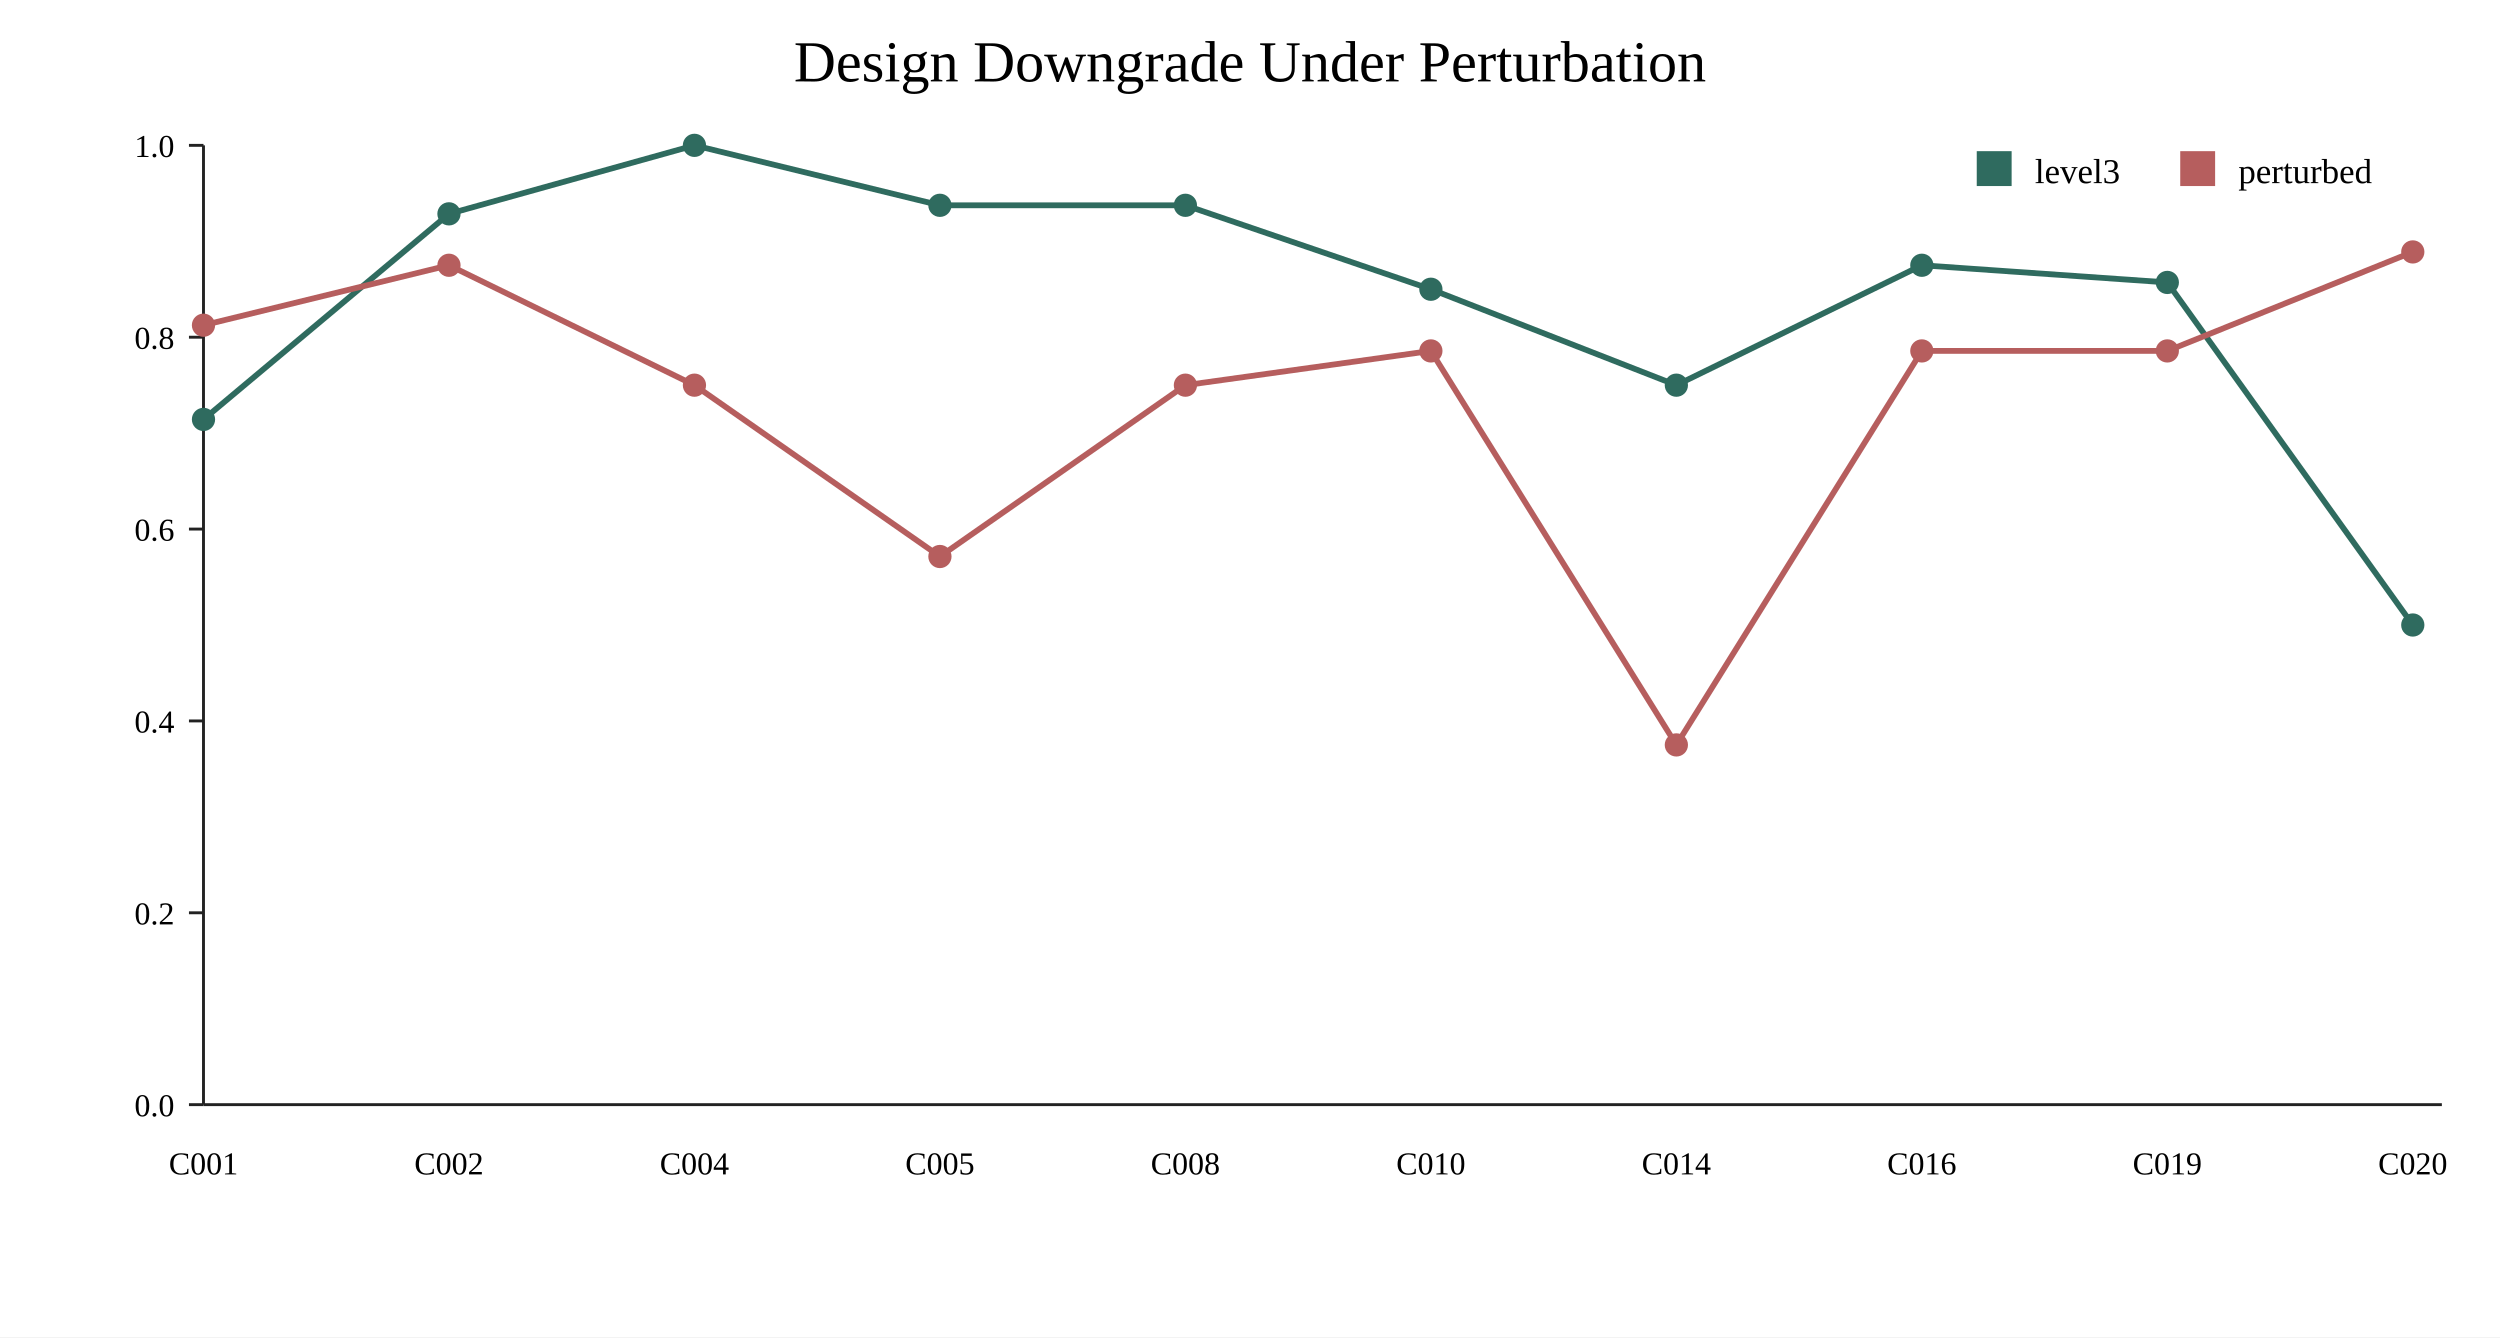
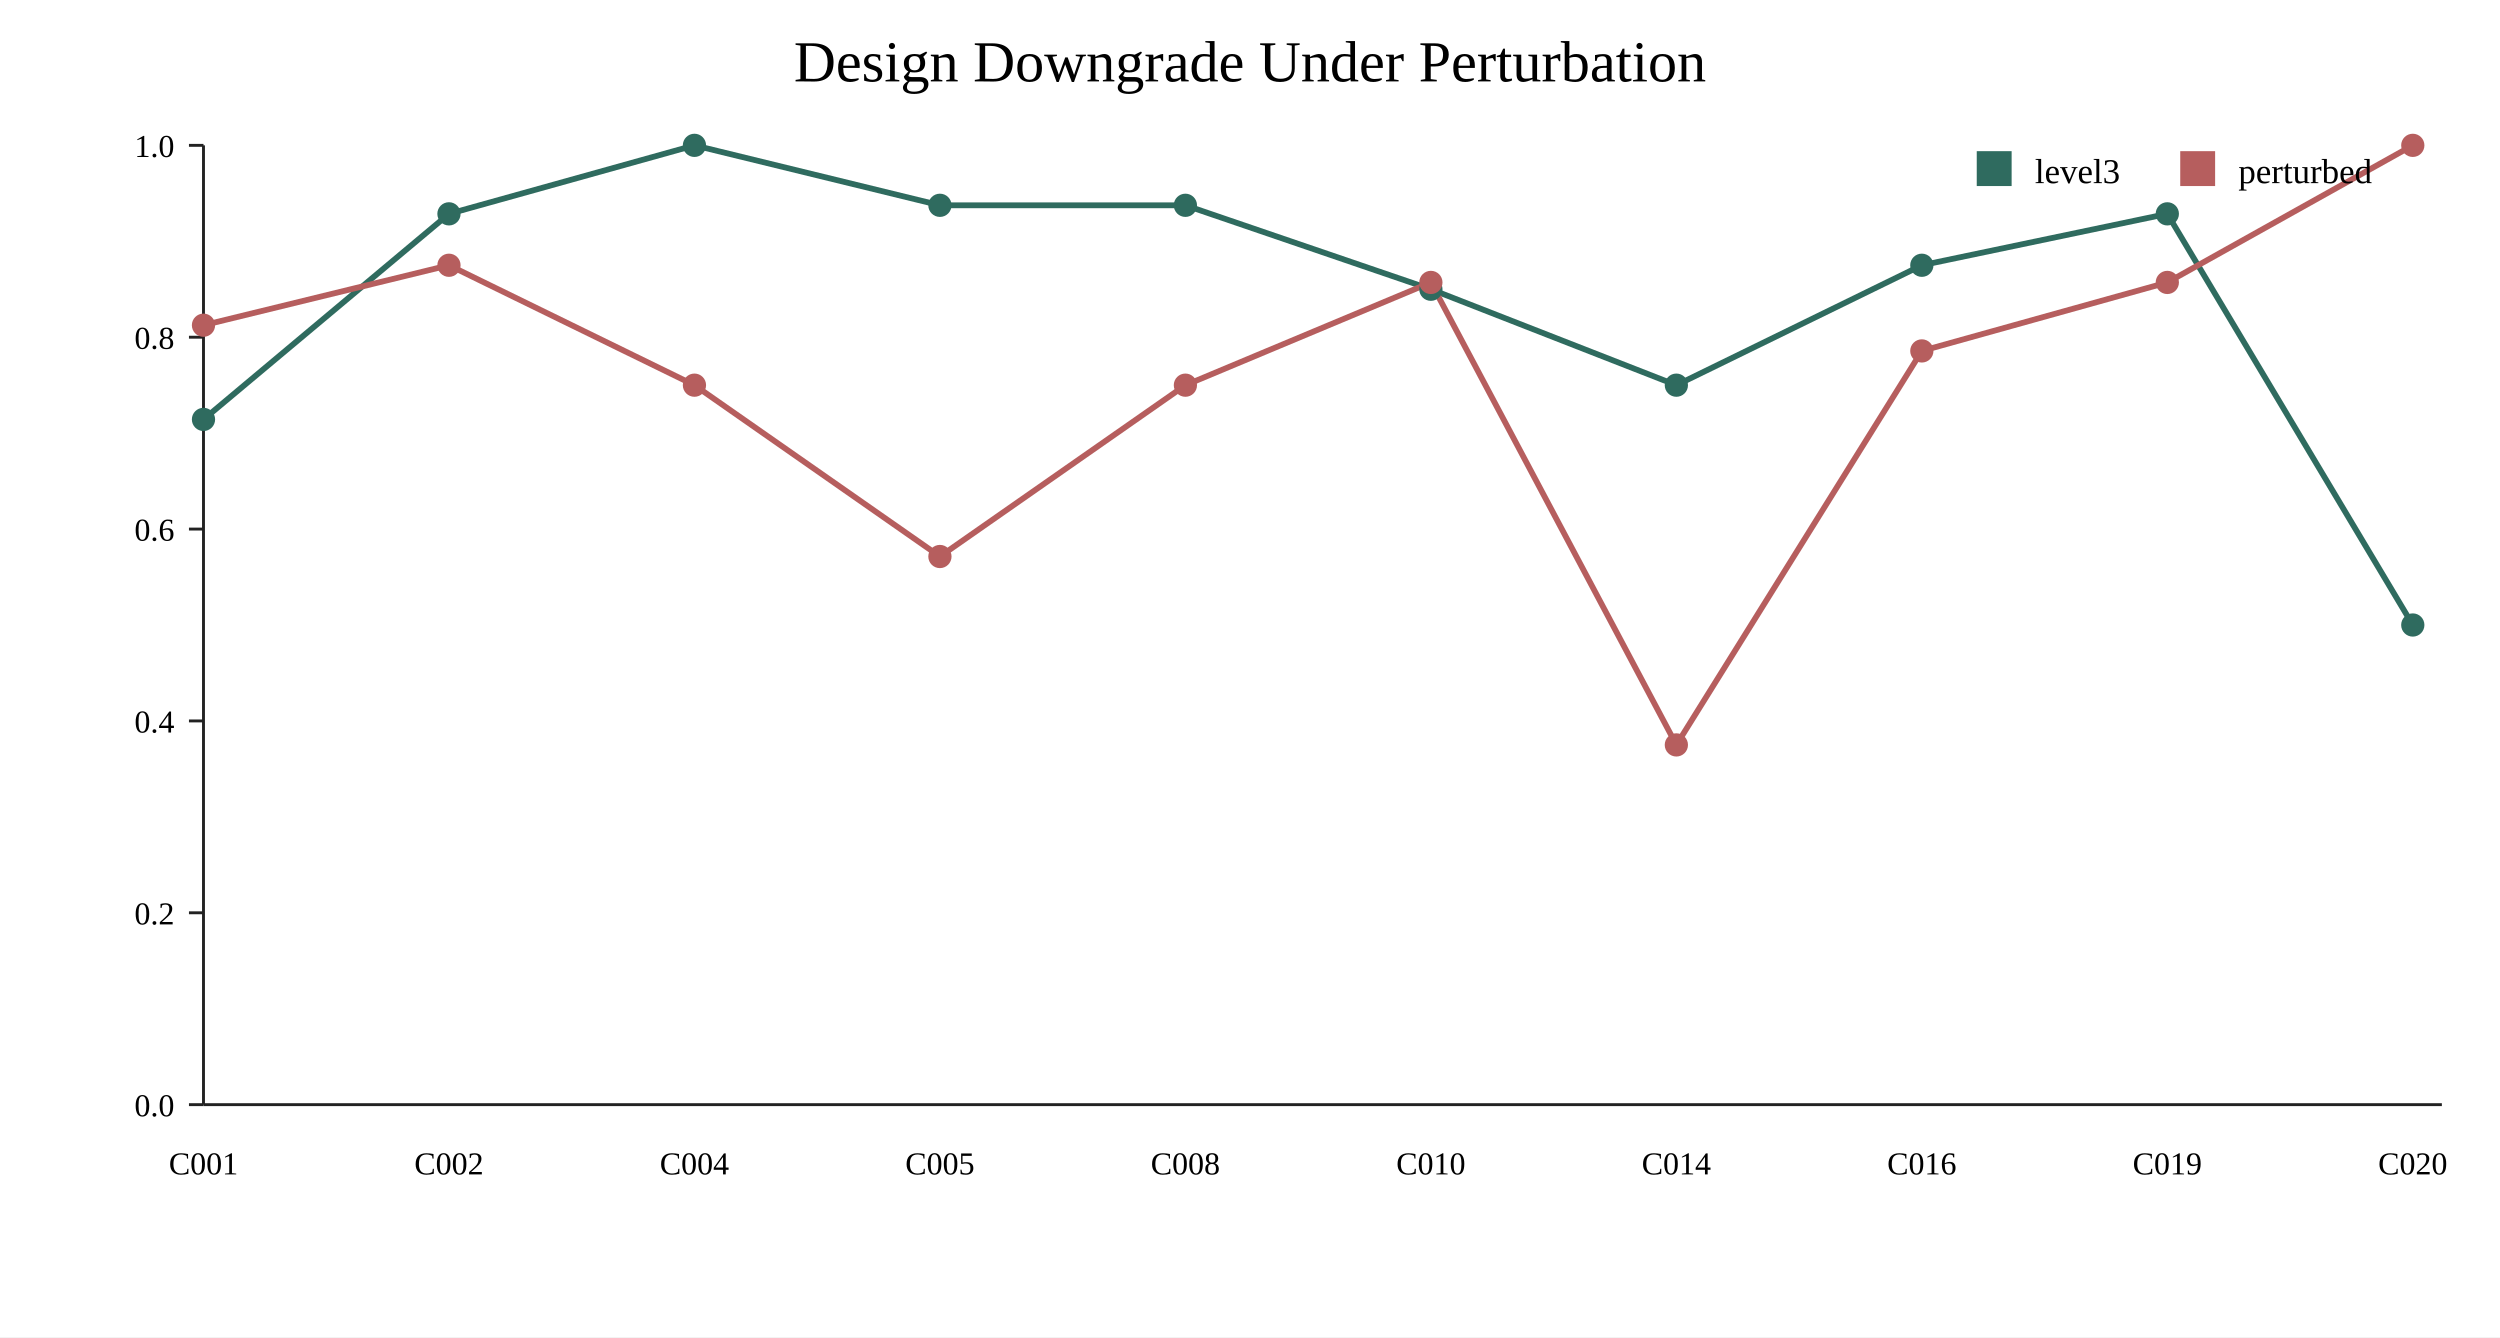
<svg xmlns="http://www.w3.org/2000/svg" width="860" height="460" viewBox="0 0 860 460">
  <rect width="100%" height="100%" fill="white" />
  <text x="430.0" y="28" text-anchor="middle" font-size="20">Design Downgrade Under Perturbation</text>
  <line x1="70" y1="380" x2="840" y2="380" stroke="#222" />
  <line x1="70" y1="50" x2="70" y2="380" stroke="#222" />
  <line x1="65" y1="380.0" x2="70" y2="380.0" stroke="#222" />
  <text x="60" y="384.0" text-anchor="end" font-size="11">0.0</text>
  <line x1="65" y1="314.0" x2="70" y2="314.0" stroke="#222" />
  <text x="60" y="318.0" text-anchor="end" font-size="11">0.2</text>
  <line x1="65" y1="248.0" x2="70" y2="248.0" stroke="#222" />
  <text x="60" y="252.0" text-anchor="end" font-size="11">0.4</text>
  <line x1="65" y1="182.0" x2="70" y2="182.0" stroke="#222" />
  <text x="60" y="186.0" text-anchor="end" font-size="11">0.6</text>
  <line x1="65" y1="116.0" x2="70" y2="116.0" stroke="#222" />
  <text x="60" y="120.0" text-anchor="end" font-size="11">0.8</text>
  <line x1="65" y1="50.0" x2="70" y2="50.0" stroke="#222" />
  <text x="60" y="54.0" text-anchor="end" font-size="11">1.0</text>
-   <polyline fill="none" stroke="#2F6B5F" stroke-width="2" points="70.0,144.281 154.444,73.562 238.889,50.0 323.333,70.625 407.778,70.625 492.222,99.5 576.667,132.5 661.111,91.25 745.556,97.157 830.0,215.0" />
-   <polyline fill="none" stroke="#B65E5E" stroke-width="2" points="70.0,111.875 154.444,91.25 238.889,132.5 323.333,191.438 407.778,132.5 492.222,120.719 576.667,256.25 661.111,120.719 745.556,120.719 830.0,86.663" />
+   <polyline fill="none" stroke="#2F6B5F" stroke-width="2" points="70.0,144.281 154.444,73.562 238.889,50.0 323.333,70.625 407.778,70.625 492.222,99.5 576.667,132.5 661.111,91.25 745.556,73.562 830.0,215.0" />
+   <polyline fill="none" stroke="#B65E5E" stroke-width="2" points="70.0,111.875 154.444,91.25 238.889,132.5 323.333,191.438 407.778,132.5 492.222,97.157 576.667,256.25 661.111,120.719 745.556,97.157 830.0,50.0" />
  <circle cx="70.0" cy="144.281" r="4" fill="#2F6B5F" />
  <circle cx="70.0" cy="111.875" r="4" fill="#B65E5E" />
  <text x="70.0" y="404" text-anchor="middle" font-size="11">C001</text>
  <circle cx="154.444" cy="73.562" r="4" fill="#2F6B5F" />
  <circle cx="154.444" cy="91.25" r="4" fill="#B65E5E" />
  <text x="154.444" y="404" text-anchor="middle" font-size="11">C002</text>
  <circle cx="238.889" cy="50.0" r="4" fill="#2F6B5F" />
  <circle cx="238.889" cy="132.5" r="4" fill="#B65E5E" />
  <text x="238.889" y="404" text-anchor="middle" font-size="11">C004</text>
  <circle cx="323.333" cy="70.625" r="4" fill="#2F6B5F" />
  <circle cx="323.333" cy="191.438" r="4" fill="#B65E5E" />
  <text x="323.333" y="404" text-anchor="middle" font-size="11">C005</text>
  <circle cx="407.778" cy="70.625" r="4" fill="#2F6B5F" />
  <circle cx="407.778" cy="132.5" r="4" fill="#B65E5E" />
  <text x="407.778" y="404" text-anchor="middle" font-size="11">C008</text>
  <circle cx="492.222" cy="99.5" r="4" fill="#2F6B5F" />
-   <circle cx="492.222" cy="120.719" r="4" fill="#B65E5E" />
+   <circle cx="492.222" cy="97.157" r="4" fill="#B65E5E" />
  <text x="492.222" y="404" text-anchor="middle" font-size="11">C010</text>
  <circle cx="576.667" cy="132.5" r="4" fill="#2F6B5F" />
  <circle cx="576.667" cy="256.25" r="4" fill="#B65E5E" />
  <text x="576.667" y="404" text-anchor="middle" font-size="11">C014</text>
  <circle cx="661.111" cy="91.25" r="4" fill="#2F6B5F" />
  <circle cx="661.111" cy="120.719" r="4" fill="#B65E5E" />
  <text x="661.111" y="404" text-anchor="middle" font-size="11">C016</text>
-   <circle cx="745.556" cy="97.157" r="4" fill="#2F6B5F" />
-   <circle cx="745.556" cy="120.719" r="4" fill="#B65E5E" />
+   <circle cx="745.556" cy="73.562" r="4" fill="#2F6B5F" />
+   <circle cx="745.556" cy="97.157" r="4" fill="#B65E5E" />
  <text x="745.556" y="404" text-anchor="middle" font-size="11">C019</text>
  <circle cx="830.0" cy="215.0" r="4" fill="#2F6B5F" />
-   <circle cx="830.0" cy="86.663" r="4" fill="#B65E5E" />
+   <circle cx="830.0" cy="50.0" r="4" fill="#B65E5E" />
  <text x="830.0" y="404" text-anchor="middle" font-size="11">C020</text>
  <rect x="680" y="52" width="12" height="12" fill="#2F6B5F" />
  <text x="700" y="63" font-size="12">level3</text>
  <rect x="750" y="52" width="12" height="12" fill="#B65E5E" />
  <text x="770" y="63" font-size="12">perturbed</text>
</svg>
